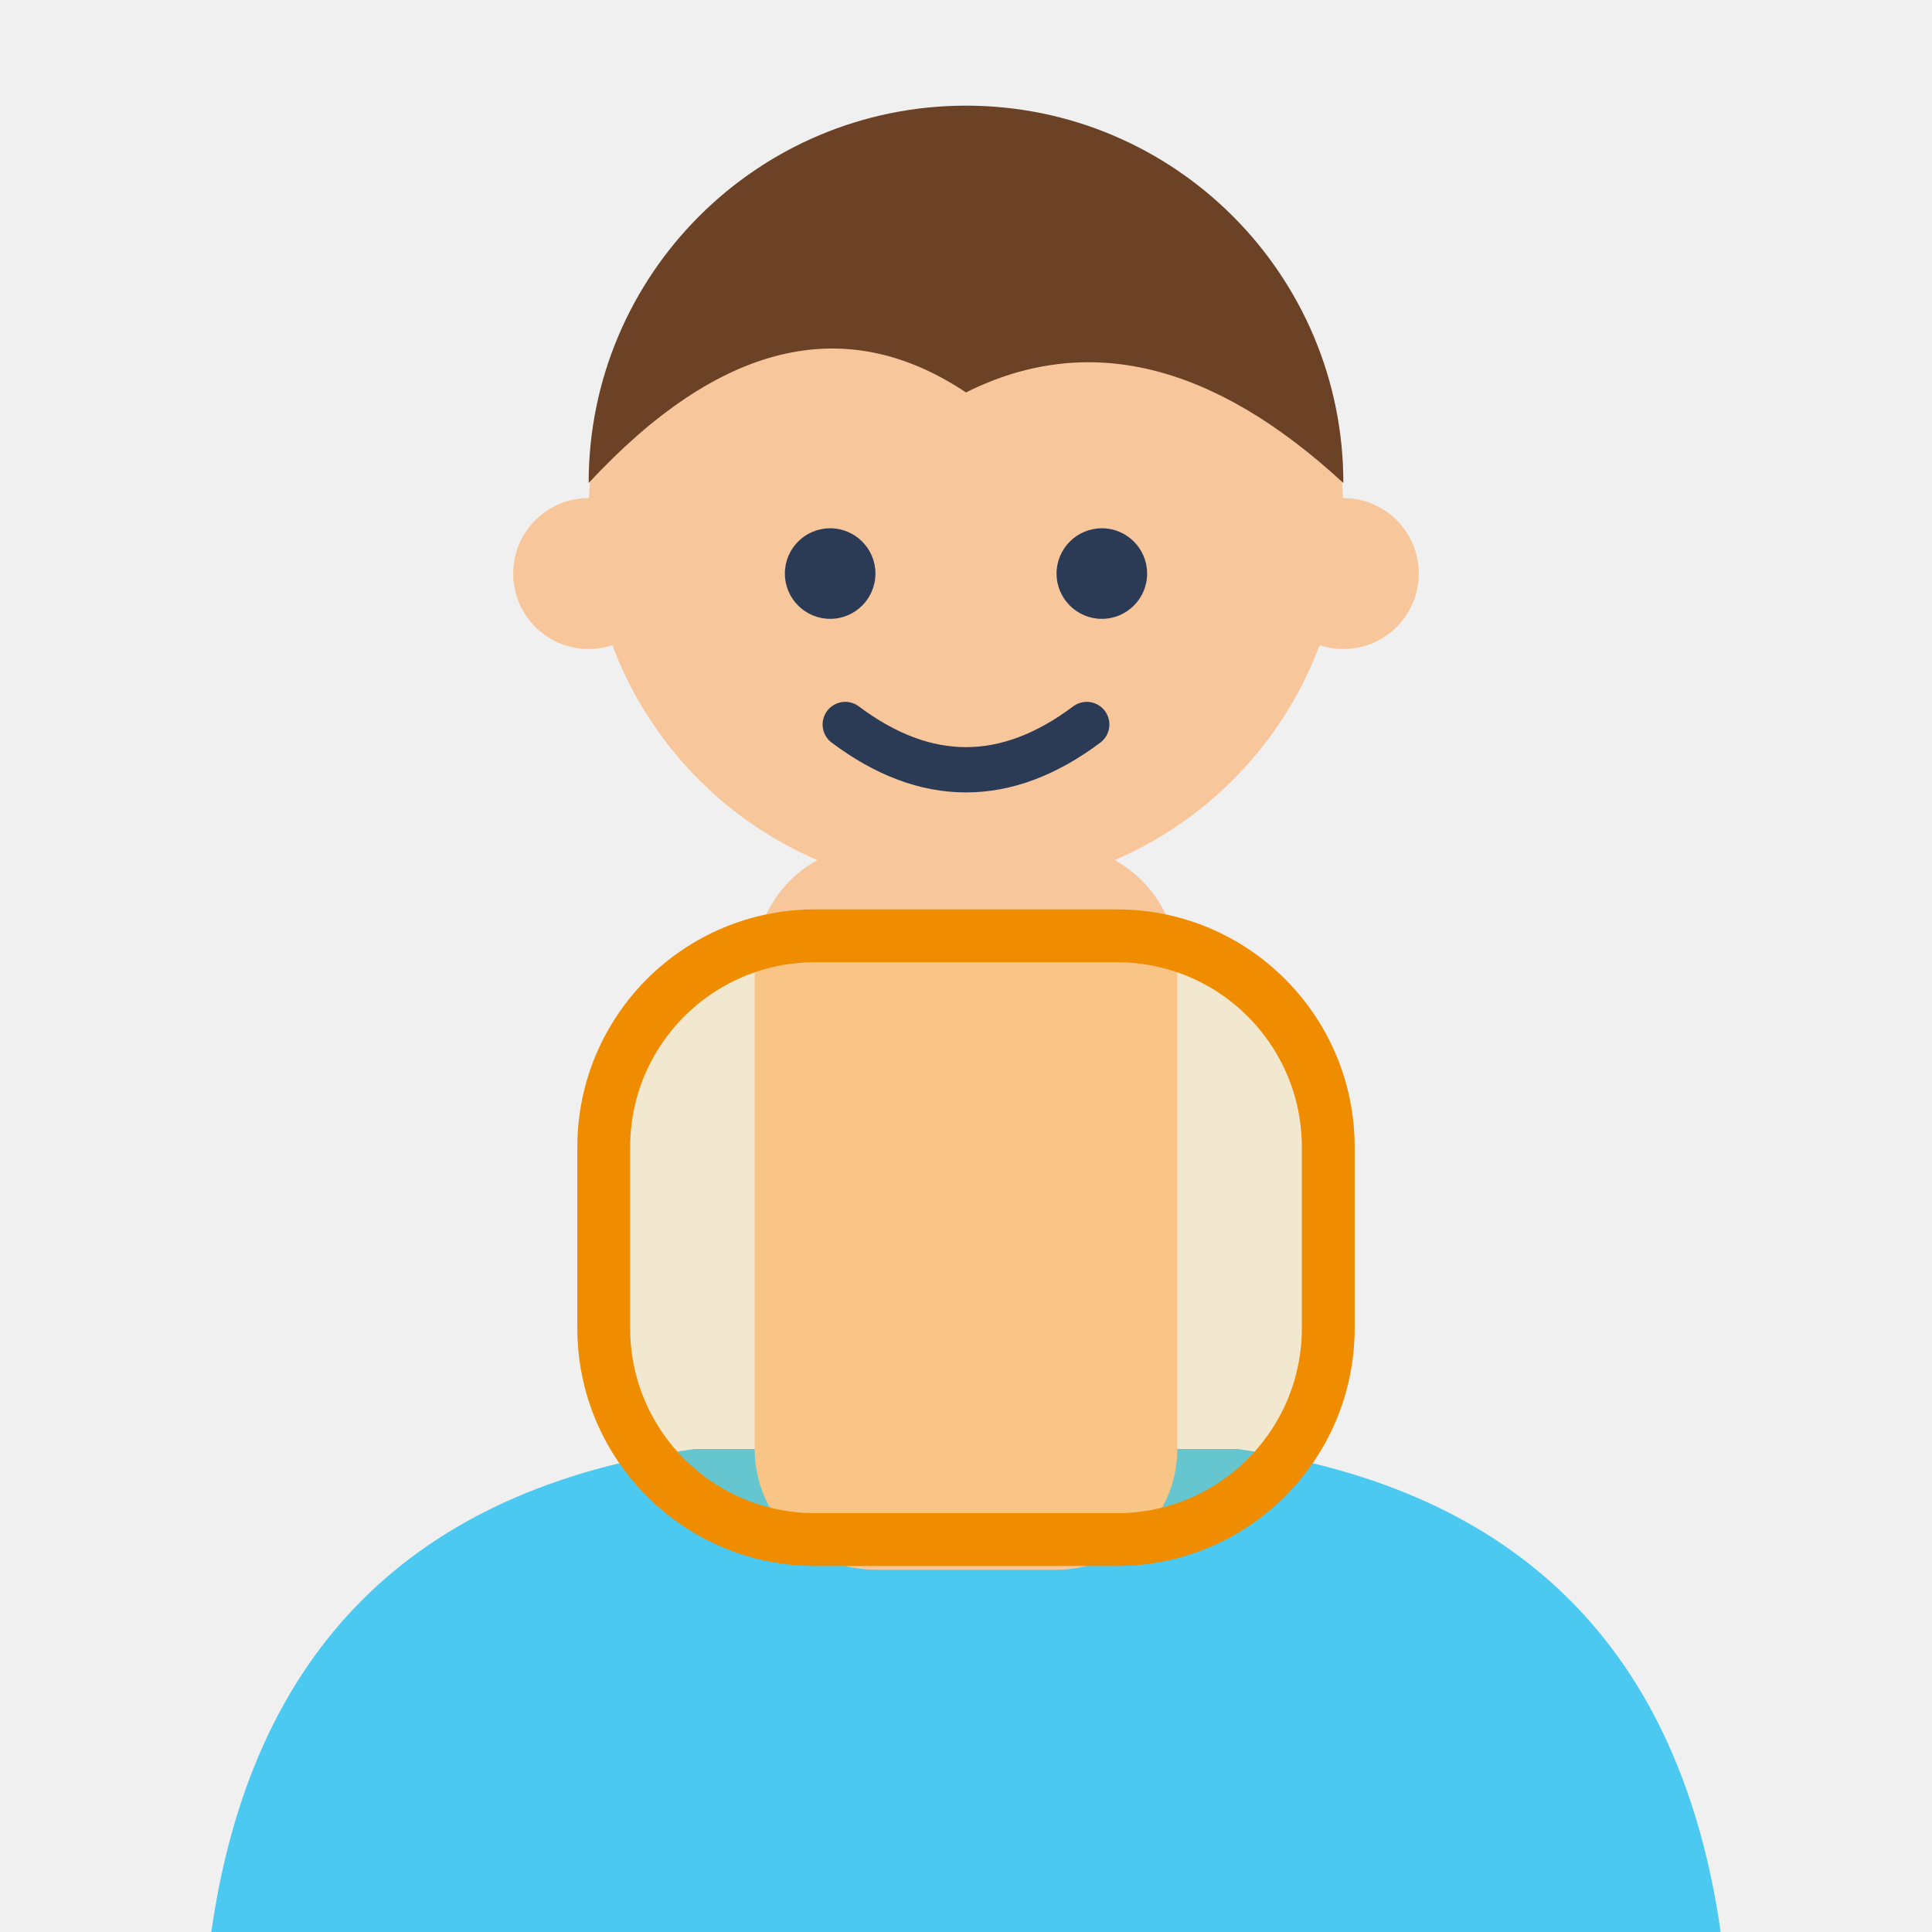
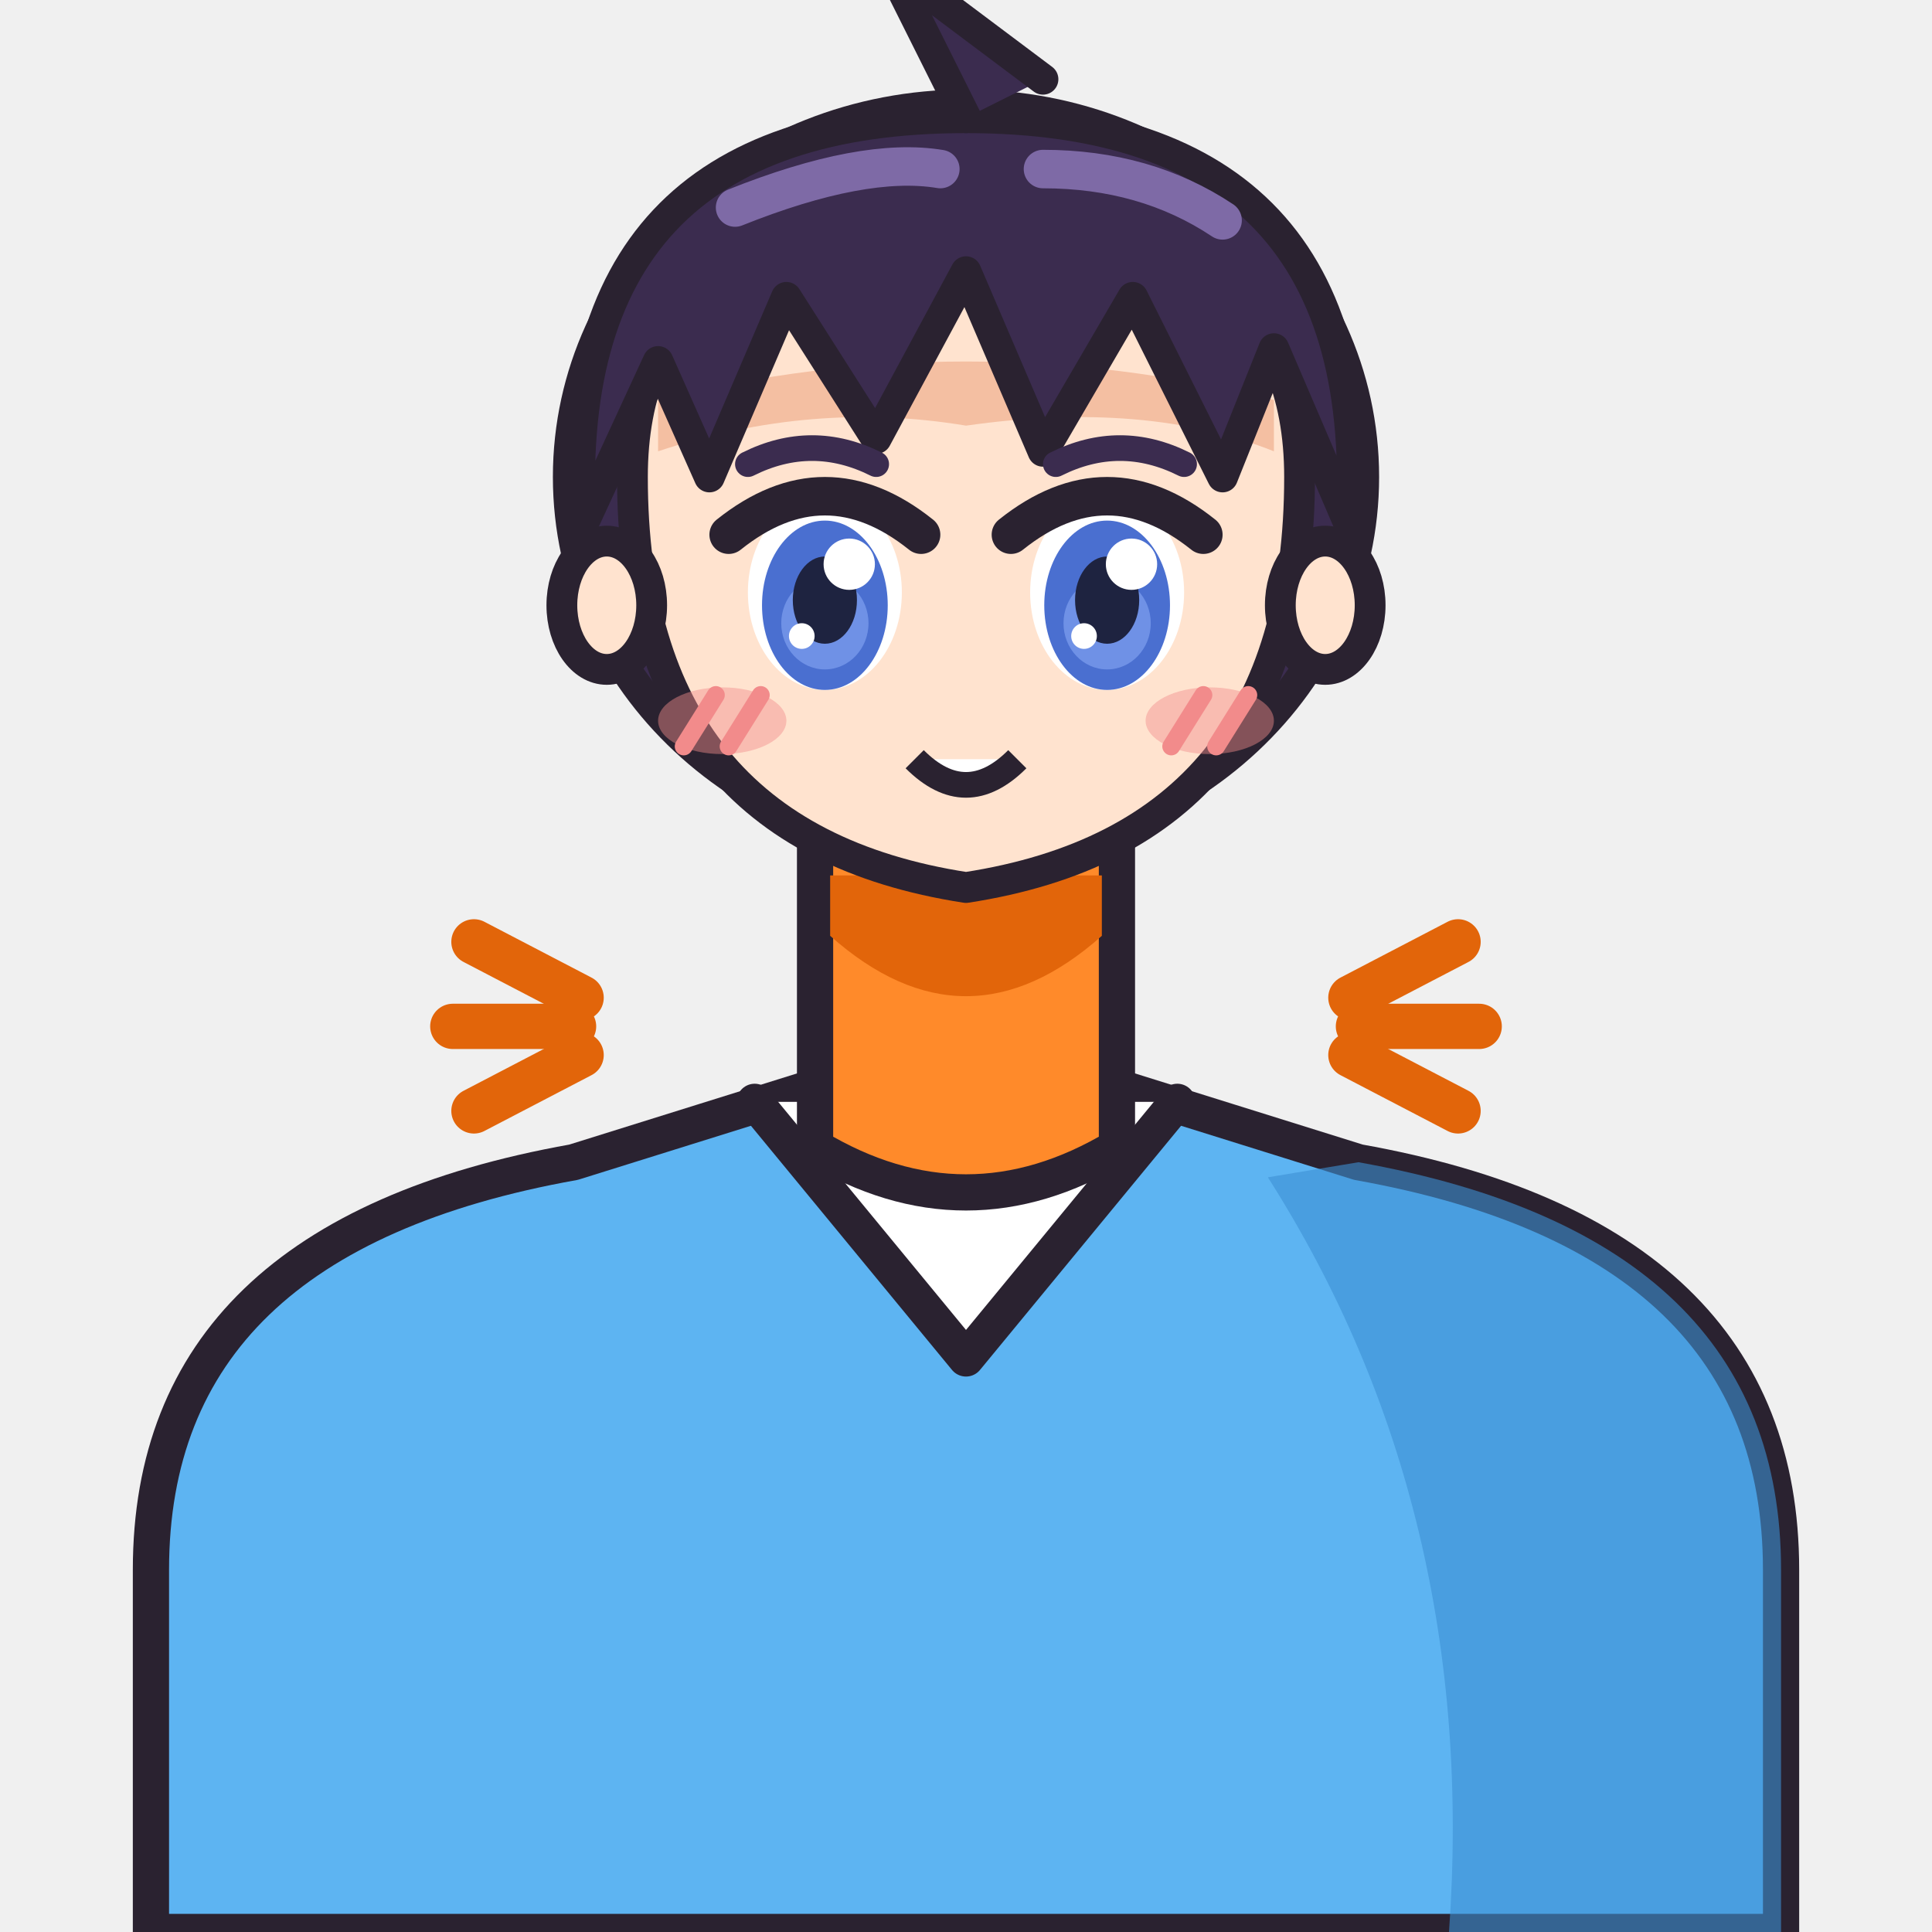
<svg xmlns="http://www.w3.org/2000/svg" viewBox="0 0 128 128" width="128" height="128">
-   <path d="M14,128 Q18,100 46,96 H82 Q110,100 114,128 Z" fill="#4CC9F0" />
-   <rect x="50" y="56" width="28" height="48" rx="8" fill="#F7C79B" />
-   <circle cx="64" cy="34" r="25" fill="#F7C79B" />
-   <path d="M39,32 a25,25 0 0 1 50,0 q-13,-12 -25,-6 q-12,-8 -25,6 Z" fill="#6B4226" />
-   <circle cx="55" cy="38" r="3" fill="#2B3A55" />
-   <circle cx="73" cy="38" r="3" fill="#2B3A55" />
-   <path d="M56,48 q8,6 16,0" stroke="#2B3A55" stroke-width="3" fill="none" stroke-linecap="round" />
-   <circle cx="39" cy="38" r="5" fill="#F7C79B" />
-   <circle cx="89" cy="38" r="5" fill="#F7C79B" />
-   <rect x="40" y="62" width="48" height="40" rx="14" fill="#FFB703" fill-opacity=".14" stroke="#F08C00" stroke-width="3.5" />
+   <path d="M10,128 V104 Q10,82 38,77 L54,72 H74 L90,77 Q118,82 118,104 V128 Z" fill="#5DB4F2" stroke="#2A2230" stroke-width="2.4" stroke-linejoin="round" stroke-linecap="round" />
+   <path d="M84,78 L90,77 Q118,82 118,104 V128 H96 Q98,100 84,78 Z" fill="#3C8FD3" opacity=".6" />
+   <path d="M50,73 L64,90 L78,73" fill="#FFFFFF" stroke="#2A2230" stroke-width="2.4" stroke-linejoin="round" stroke-linecap="round" />
+   <path d="M54,56 V76 Q64,82 74,76 V56 Z" fill="#FF8A2A" stroke="#2A2230" stroke-width="2.4" stroke-linejoin="round" stroke-linecap="round" />
+   <path d="M55,62 Q64,70 73,62 V58 H55 Z" fill="#E2650A" />
+   <g transform="translate(64,35) scale(0.85) translate(-64,-40)">
+     <ellipse cx="64" cy="36" rx="31" ry="29" fill="#3B2C4F" stroke="#2A2230" stroke-width="2.4" stroke-linejoin="round" stroke-linecap="round" />
+     <path d="M38,36 Q38,64 64,68 Q90,64 90,36 Q90,16 64,16 Q38,16 38,36 Z" fill="#FFE3CF" stroke="#2A2230" stroke-width="2.4" stroke-linejoin="round" stroke-linecap="round" />
+     <ellipse cx="36" cy="46" rx="3.5" ry="5" fill="#FFE3CF" stroke="#2A2230" stroke-width="2.4" stroke-linejoin="round" stroke-linecap="round" />
+     <ellipse cx="92" cy="46" rx="3.5" ry="5" fill="#FFE3CF" stroke="#2A2230" stroke-width="2.4" stroke-linejoin="round" stroke-linecap="round" />
+     <path d="M40,34 Q52,30 64,32 Q78,30 88,34 L88,30 Q64,24 40,30 Z" fill="#F4BFA2" />
+     <path d="M34,40 Q32,8 64,8 Q96,8 94,40 L88,26 L84,36 L77,22 L70,34 L64,20 L57,33 L50,22 L44,36 L40,27 Z" fill="#3B2C4F" stroke="#2A2230" stroke-width="2.4" stroke-linejoin="round" stroke-linecap="round" />
+     <path d="M64,8 L58,-4 L70,5" fill="#3B2C4F" stroke="#2A2230" stroke-width="2.4" stroke-linejoin="round" stroke-linecap="round" />
+     <path d="M46,15 Q56,11 62,12 M70,12 Q78,12 84,16" fill="none" stroke="#7E6AA6" stroke-width="3" stroke-linecap="round" />
+     <ellipse cx="53" cy="45" rx="6" ry="7.6" fill="#fff" />
+     <ellipse cx="53" cy="46" rx="4.9" ry="6.6" fill="#4A6FD0" />
+     <ellipse cx="53" cy="47.4" rx="3.4" ry="3.6" fill="#7FA0F0" opacity=".7" />
+     <ellipse cx="53" cy="45.6" rx="2.5" ry="3.4" fill="#1E2340" />
+     <circle cx="54.9" cy="42.8" r="2" fill="#fff" />
+     <circle cx="51.2" cy="48.4" r="1" fill="#fff" />
+     <path d="M45.5,40.5 Q53,34.5 60.5,40.5" fill="none" stroke="#2A2230" stroke-width="3" stroke-linecap="round" />
+     <ellipse cx="75" cy="45" rx="6" ry="7.6" fill="#fff" />
+     <ellipse cx="75" cy="46" rx="4.9" ry="6.6" fill="#4A6FD0" />
+     <ellipse cx="75" cy="47.4" rx="3.4" ry="3.6" fill="#7FA0F0" opacity=".7" />
+     <ellipse cx="75" cy="45.6" rx="2.5" ry="3.4" fill="#1E2340" />
+     <circle cx="76.9" cy="42.8" r="2" fill="#fff" />
+     <circle cx="73.2" cy="48.4" r="1" fill="#fff" />
+     <path d="M67.5,40.5 Q75,34.5 82.5,40.5" fill="none" stroke="#2A2230" stroke-width="3" stroke-linecap="round" />
+     <path d="M47,35 q5,-2.5 10,0 M71,35 q5,-2.5 10,0" fill="none" stroke="#3B2C4F" stroke-width="2" stroke-linecap="round" />
+     <ellipse cx="45" cy="55" rx="5" ry="2.6" fill="#F28B8B" opacity=".45" />
+     <ellipse cx="83" cy="55" rx="5" ry="2.6" fill="#F28B8B" opacity=".45" />
+     <line x1="42" y1="57" x2="44.5" y2="53" stroke="#F28B8B" stroke-width="1.4" stroke-linecap="round" />
+     <line x1="45.5" y1="57" x2="48.0" y2="53" stroke="#F28B8B" stroke-width="1.4" stroke-linecap="round" />
+     <line x1="80" y1="57" x2="82.5" y2="53" stroke="#F28B8B" stroke-width="1.4" stroke-linecap="round" />
+     <line x1="83.5" y1="57" x2="86.0" y2="53" stroke="#F28B8B" stroke-width="1.4" stroke-linecap="round" />
+     <path d="M60,58 Q64,62 68,58" fill="#fff" stroke="#2A2230" stroke-width="2" stroke-linejoin="round" />
+   </g>
+   <line x1="38.5" y1="69.9" x2="31.4" y2="73.6" stroke="#E2650A" stroke-width="3" stroke-linecap="round" />
+   <line x1="38.0" y1="68.0" x2="30.0" y2="68.0" stroke="#E2650A" stroke-width="3" stroke-linecap="round" />
+   <line x1="38.5" y1="66.1" x2="31.4" y2="62.4" stroke="#E2650A" stroke-width="3" stroke-linecap="round" />
+   <line x1="89.5" y1="66.1" x2="96.6" y2="62.4" stroke="#E2650A" stroke-width="3" stroke-linecap="round" />
+   <line x1="90.0" y1="68.0" x2="98.0" y2="68.0" stroke="#E2650A" stroke-width="3" stroke-linecap="round" />
+   <line x1="89.5" y1="69.9" x2="96.6" y2="73.6" stroke="#E2650A" stroke-width="3" stroke-linecap="round" />
</svg>
